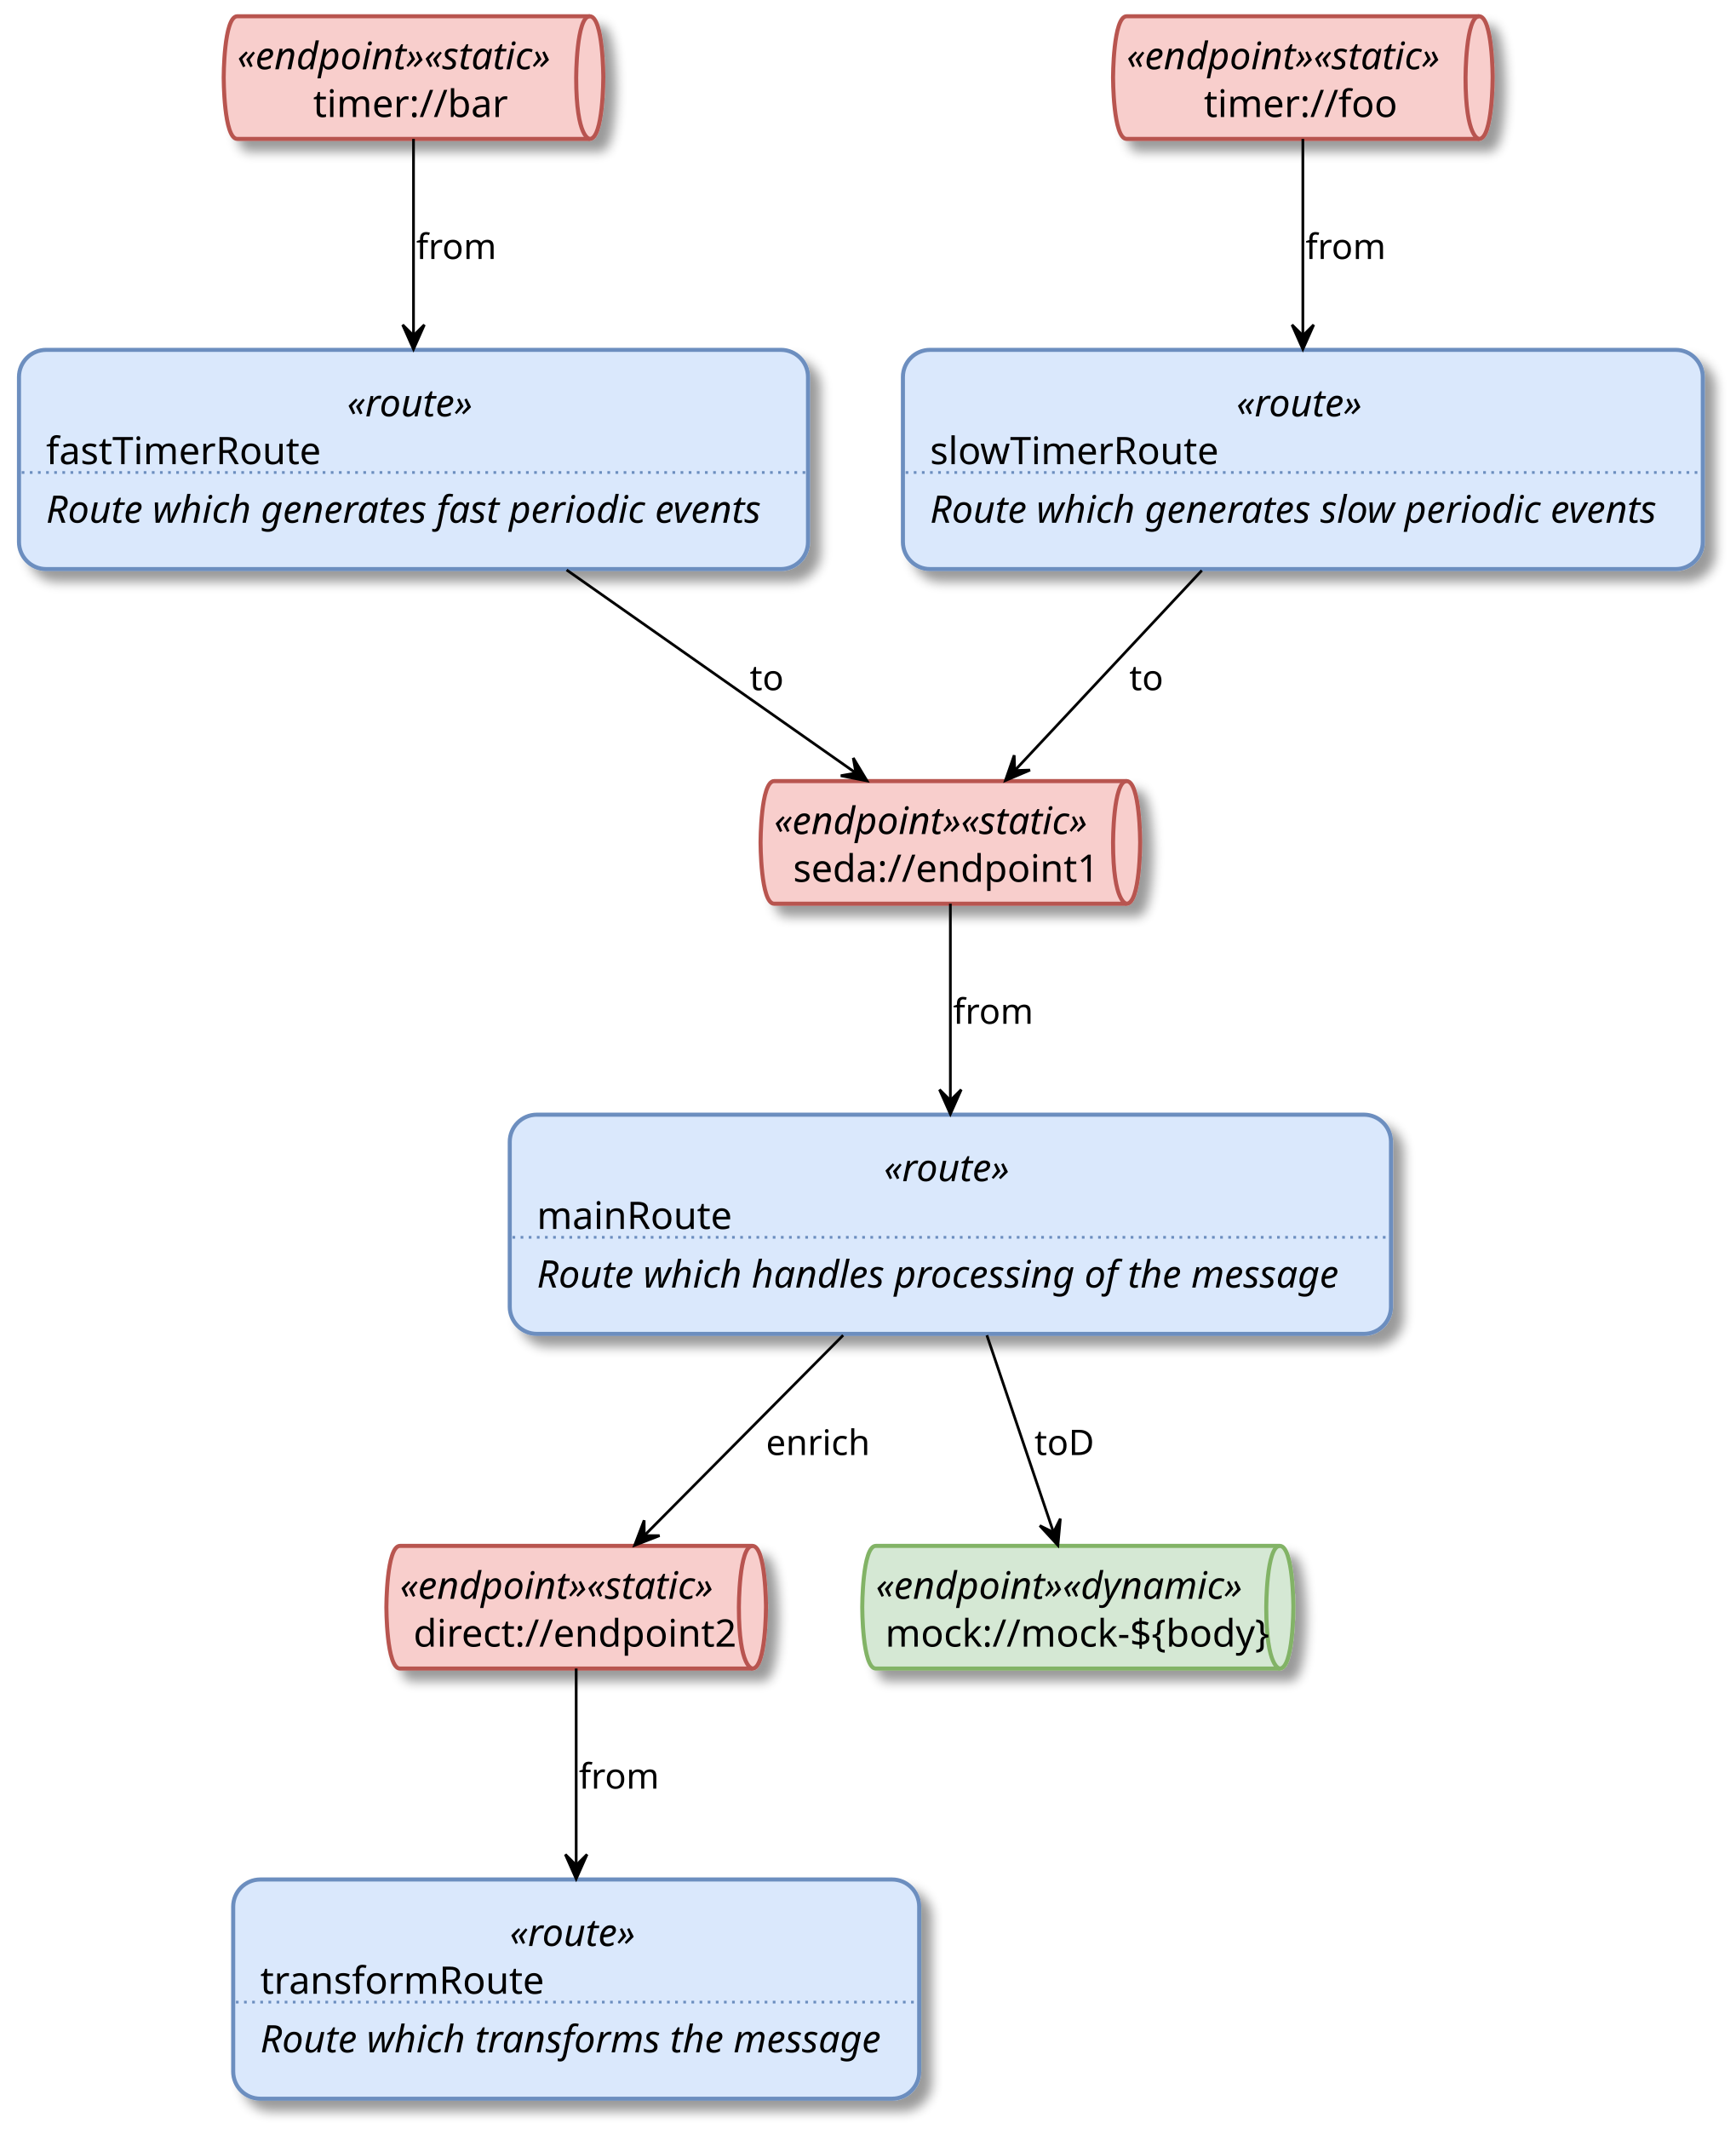
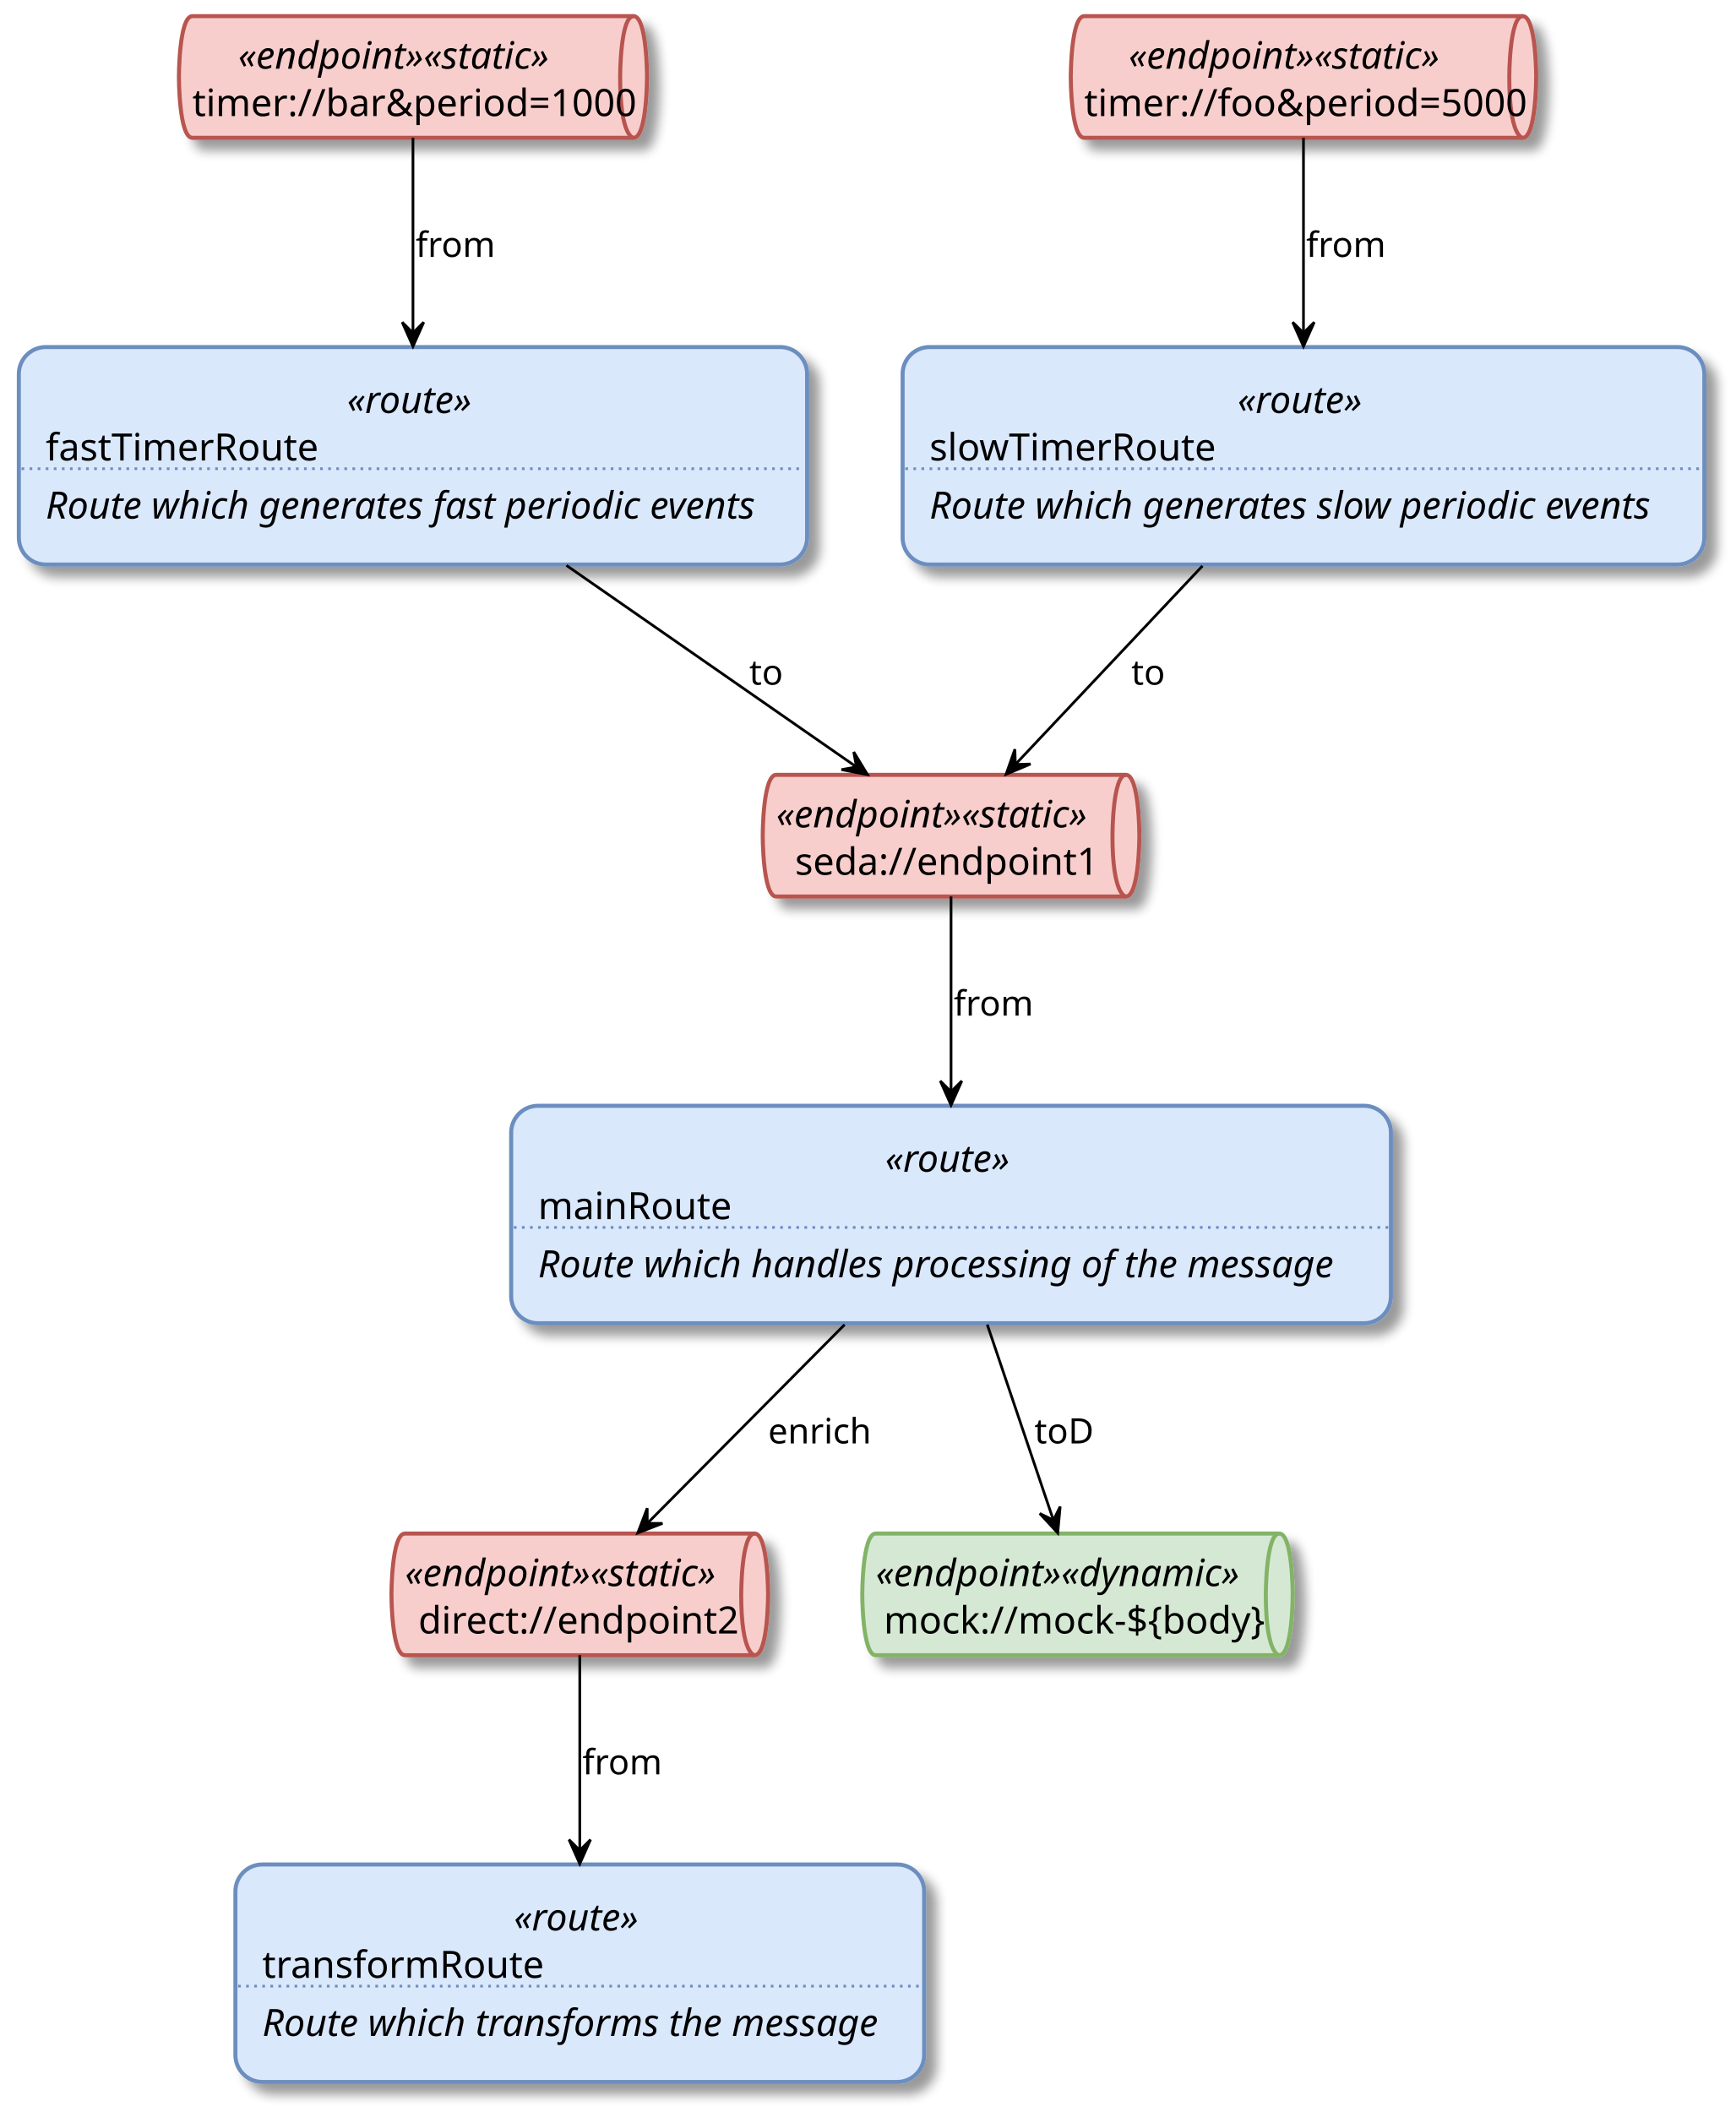
- <svg xmlns="http://www.w3.org/2000/svg" contentScriptType="application/ecmascript" contentStyleType="text/css" height="785px" preserveAspectRatio="none" style="width:640px;height:785px;" version="1.1" viewBox="0 0 640 785" width="640px" zoomAndPan="magnify">
+ <svg xmlns="http://www.w3.org/2000/svg" contentScriptType="application/ecmascript" contentStyleType="text/css" height="785px" preserveAspectRatio="none" style="width:645px;height:785px;" version="1.1" viewBox="0 0 645 785" width="645px" zoomAndPan="magnify">
  <defs>
-     <filter height="300%" id="f1bygde5cwz6ab" width="300%" x="-1" y="-1">
+     <filter height="300%" id="fzgxcra7nj8jn" width="300%" x="-1" y="-1">
      <feGaussianBlur result="blurOut" stdDeviation="2.0" />
      <feColorMatrix in="blurOut" result="blurOut2" type="matrix" values="0 0 0 0 0 0 0 0 0 0 0 0 0 0 0 0 0 0 .4 0" />
      <feOffset dx="4.0" dy="4.0" in="blurOut2" result="blurOut3" />
      <feBlend in="SourceGraphic" in2="blurOut3" mode="normal" />
    </filter>
  </defs>
  <g>
-     <rect fill="#DAE8FC" filter="url(#f1bygde5cwz6ab)" height="80.828" rx="10" ry="10" style="stroke: #6C8EBF; stroke-width: 1.5;" width="325" x="188" y="411" />
-     <text fill="#000000" font-family="sans-serif" font-size="14" font-style="italic" lengthAdjust="spacingAndGlyphs" textLength="49" x="326" y="435.533">«route»</text>
-     <text fill="#000000" font-family="sans-serif" font-size="14" lengthAdjust="spacingAndGlyphs" textLength="68" x="198" y="453.143">mainRoute</text>
-     <line style="stroke: #6C8EBF; stroke-width: 1.0; stroke-dasharray: 1.0,2.0;" x1="189" x2="512" y1="456.219" y2="456.219" />
-     <text fill="#000000" font-family="sans-serif" font-size="14" font-style="italic" lengthAdjust="spacingAndGlyphs" textLength="305" x="198" y="474.752">Route which handles processing of the message</text>
-     <rect fill="#DAE8FC" filter="url(#f1bygde5cwz6ab)" height="80.828" rx="10" ry="10" style="stroke: #6C8EBF; stroke-width: 1.5;" width="291" x="7" y="129" />
-     <text fill="#000000" font-family="sans-serif" font-size="14" font-style="italic" lengthAdjust="spacingAndGlyphs" textLength="49" x="128" y="153.533">«route»</text>
-     <text fill="#000000" font-family="sans-serif" font-size="14" lengthAdjust="spacingAndGlyphs" textLength="97" x="17" y="171.143">fastTimerRoute</text>
-     <line style="stroke: #6C8EBF; stroke-width: 1.0; stroke-dasharray: 1.0,2.0;" x1="8" x2="297" y1="174.219" y2="174.219" />
-     <text fill="#000000" font-family="sans-serif" font-size="14" font-style="italic" lengthAdjust="spacingAndGlyphs" textLength="271" x="17" y="192.752">Route which generates fast periodic events</text>
-     <rect fill="#DAE8FC" filter="url(#f1bygde5cwz6ab)" height="80.828" rx="10" ry="10" style="stroke: #6C8EBF; stroke-width: 1.5;" width="253" x="86" y="693" />
-     <text fill="#000000" font-family="sans-serif" font-size="14" font-style="italic" lengthAdjust="spacingAndGlyphs" textLength="49" x="188" y="717.533">«route»</text>
-     <text fill="#000000" font-family="sans-serif" font-size="14" lengthAdjust="spacingAndGlyphs" textLength="98" x="96" y="735.143">transformRoute</text>
-     <line style="stroke: #6C8EBF; stroke-width: 1.0; stroke-dasharray: 1.0,2.0;" x1="87" x2="338" y1="738.219" y2="738.219" />
-     <text fill="#000000" font-family="sans-serif" font-size="14" font-style="italic" lengthAdjust="spacingAndGlyphs" textLength="233" x="96" y="756.752">Route which transforms the message</text>
-     <rect fill="#DAE8FC" filter="url(#f1bygde5cwz6ab)" height="80.828" rx="10" ry="10" style="stroke: #6C8EBF; stroke-width: 1.5;" width="295" x="333" y="129" />
-     <text fill="#000000" font-family="sans-serif" font-size="14" font-style="italic" lengthAdjust="spacingAndGlyphs" textLength="49" x="456" y="153.533">«route»</text>
-     <text fill="#000000" font-family="sans-serif" font-size="14" lengthAdjust="spacingAndGlyphs" textLength="101" x="343" y="171.143">slowTimerRoute</text>
-     <line style="stroke: #6C8EBF; stroke-width: 1.0; stroke-dasharray: 1.0,2.0;" x1="334" x2="627" y1="174.219" y2="174.219" />
-     <text fill="#000000" font-family="sans-serif" font-size="14" font-style="italic" lengthAdjust="spacingAndGlyphs" textLength="275" x="343" y="192.752">Route which generates slow periodic events</text>
-     <path d="M285.5,288 L415.5,288 C420.5,288 420.5,310.609 420.5,310.609 C420.5,310.609 420.5,333.219 415.5,333.219 L285.5,333.219 C280.5,333.219 280.5,310.609 280.5,310.609 C280.5,310.609 280.5,288 285.5,288 " fill="#F8CECC" filter="url(#f1bygde5cwz6ab)" style="stroke: #B85450; stroke-width: 1.5;" />
-     <path d="M415.5,288 C410.5,288 410.5,310.609 410.5,310.609 C410.5,333.219 415.5,333.219 415.5,333.219 " fill="none" style="stroke: #B85450; stroke-width: 1.5;" />
-     <text fill="#000000" font-family="sans-serif" font-size="14" font-style="italic" lengthAdjust="spacingAndGlyphs" textLength="120" x="285.5" y="307.533">«endpoint»«static»</text>
-     <text fill="#000000" font-family="sans-serif" font-size="14" lengthAdjust="spacingAndGlyphs" textLength="106" x="292.5" y="325.143">seda://endpoint1</text>
-     <path d="M415.5,6 L545.5,6 C550.5,6 550.5,28.609 550.5,28.609 C550.5,28.609 550.5,51.219 545.5,51.219 L415.5,51.219 C410.5,51.219 410.5,28.609 410.5,28.609 C410.5,28.609 410.5,6 415.5,6 " fill="#F8CECC" filter="url(#f1bygde5cwz6ab)" style="stroke: #B85450; stroke-width: 1.5;" />
-     <path d="M545.5,6 C540.5,6 540.5,28.609 540.5,28.609 C540.5,51.219 545.5,51.219 545.5,51.219 " fill="none" style="stroke: #B85450; stroke-width: 1.5;" />
-     <text fill="#000000" font-family="sans-serif" font-size="14" font-style="italic" lengthAdjust="spacingAndGlyphs" textLength="120" x="415.5" y="25.533">«endpoint»«static»</text>
-     <text fill="#000000" font-family="sans-serif" font-size="14" lengthAdjust="spacingAndGlyphs" textLength="63" x="444" y="43.143">timer://foo</text>
-     <path d="M87.5,6 L217.5,6 C222.5,6 222.5,28.609 222.5,28.609 C222.5,28.609 222.5,51.219 217.5,51.219 L87.5,51.219 C82.5,51.219 82.5,28.609 82.5,28.609 C82.5,28.609 82.5,6 87.5,6 " fill="#F8CECC" filter="url(#f1bygde5cwz6ab)" style="stroke: #B85450; stroke-width: 1.5;" />
-     <path d="M217.5,6 C212.5,6 212.5,28.609 212.5,28.609 C212.5,51.219 217.5,51.219 217.5,51.219 " fill="none" style="stroke: #B85450; stroke-width: 1.5;" />
-     <text fill="#000000" font-family="sans-serif" font-size="14" font-style="italic" lengthAdjust="spacingAndGlyphs" textLength="120" x="87.5" y="25.533">«endpoint»«static»</text>
-     <text fill="#000000" font-family="sans-serif" font-size="14" lengthAdjust="spacingAndGlyphs" textLength="64" x="115.5" y="43.143">timer://bar</text>
-     <path d="M147.5,570 L277.5,570 C282.5,570 282.5,592.609 282.5,592.609 C282.5,592.609 282.5,615.219 277.5,615.219 L147.5,615.219 C142.5,615.219 142.5,592.609 142.5,592.609 C142.5,592.609 142.5,570 147.5,570 " fill="#F8CECC" filter="url(#f1bygde5cwz6ab)" style="stroke: #B85450; stroke-width: 1.5;" />
-     <path d="M277.5,570 C272.5,570 272.5,592.609 272.5,592.609 C272.5,615.219 277.5,615.219 277.5,615.219 " fill="none" style="stroke: #B85450; stroke-width: 1.5;" />
-     <text fill="#000000" font-family="sans-serif" font-size="14" font-style="italic" lengthAdjust="spacingAndGlyphs" textLength="120" x="147.5" y="589.533">«endpoint»«static»</text>
-     <text fill="#000000" font-family="sans-serif" font-size="14" lengthAdjust="spacingAndGlyphs" textLength="110" x="152.5" y="607.143">direct://endpoint2</text>
-     <path d="M323,570 L472,570 C477,570 477,592.609 477,592.609 C477,592.609 477,615.219 472,615.219 L323,615.219 C318,615.219 318,592.609 318,592.609 C318,592.609 318,570 323,570 " fill="#D5E8D4" filter="url(#f1bygde5cwz6ab)" style="stroke: #82B366; stroke-width: 1.5;" />
-     <path d="M472,570 C467,570 467,592.609 467,592.609 C467,615.219 472,615.219 472,615.219 " fill="none" style="stroke: #82B366; stroke-width: 1.5;" />
-     <text fill="#000000" font-family="sans-serif" font-size="14" font-style="italic" lengthAdjust="spacingAndGlyphs" textLength="139" x="323" y="589.533">«endpoint»«dynamic»</text>
-     <text fill="#000000" font-family="sans-serif" font-size="14" lengthAdjust="spacingAndGlyphs" textLength="132" x="326.5" y="607.143">mock://mock-${body}</text>
-     <path codeLine="68" d="M152.5,51.219 C152.5,70.537 152.5,99.401 152.5,123.66 " fill="none" id="endpoint_1-to-route_1" style="stroke: #000000; stroke-width: 1.0;" />
-     <polygon fill="#000000" points="152.5,128.761,156.5,119.761,152.5,123.761,148.5,119.761,152.5,128.761" style="stroke: #000000; stroke-width: 1.0;" />
-     <text fill="#000000" font-family="sans-serif" font-size="13" lengthAdjust="spacingAndGlyphs" textLength="25" x="153.5" y="95.495">from</text>
-     <path codeLine="70" d="M212.5,615.219 C212.5,634.537 212.5,663.401 212.5,687.66 " fill="none" id="endpoint_2-to-route_2" style="stroke: #000000; stroke-width: 1.0;" />
-     <polygon fill="#000000" points="212.5,692.761,216.5,683.761,212.5,687.761,208.5,683.761,212.5,692.761" style="stroke: #000000; stroke-width: 1.0;" />
-     <text fill="#000000" font-family="sans-serif" font-size="13" lengthAdjust="spacingAndGlyphs" textLength="25" x="213.5" y="659.495">from</text>
-     <path codeLine="72" d="M480.5,51.219 C480.5,70.537 480.5,99.401 480.5,123.66 " fill="none" id="endpoint_3-to-route_3" style="stroke: #000000; stroke-width: 1.0;" />
-     <polygon fill="#000000" points="480.5,128.761,484.5,119.761,480.5,123.761,476.5,119.761,480.5,128.761" style="stroke: #000000; stroke-width: 1.0;" />
-     <text fill="#000000" font-family="sans-serif" font-size="13" lengthAdjust="spacingAndGlyphs" textLength="25" x="481.5" y="95.495">from</text>
-     <path codeLine="74" d="M350.5,333.219 C350.5,352.537 350.5,381.401 350.5,405.66 " fill="none" id="endpoint_4-to-route_4" style="stroke: #000000; stroke-width: 1.0;" />
-     <polygon fill="#000000" points="350.5,410.761,354.5,401.761,350.5,405.761,346.5,401.761,350.5,410.761" style="stroke: #000000; stroke-width: 1.0;" />
-     <text fill="#000000" font-family="sans-serif" font-size="13" lengthAdjust="spacingAndGlyphs" textLength="25" x="351.5" y="377.495">from</text>
-     <path codeLine="76" d="M208.974,210.146 C243.292,234.238 286.027,264.239 315.507,284.934 " fill="none" id="route_1-to-endpoint_4" style="stroke: #000000; stroke-width: 1.0;" />
-     <polygon fill="#000000" points="319.758,287.919,314.69,279.474,315.666,285.046,310.094,286.022,319.758,287.919" style="stroke: #000000; stroke-width: 1.0;" />
-     <text fill="#000000" font-family="sans-serif" font-size="13" lengthAdjust="spacingAndGlyphs" textLength="11" x="276.5" y="254.495">to</text>
-     <path codeLine="78" d="M443.247,210.332 C421.069,234.046 393.584,263.433 374.313,284.038 " fill="none" id="route_3-to-endpoint_4" style="stroke: #000000; stroke-width: 1.0;" />
-     <polygon fill="#000000" points="370.814,287.78,379.883,283.94,374.23,284.129,374.041,278.475,370.814,287.78" style="stroke: #000000; stroke-width: 1.0;" />
-     <text fill="#000000" font-family="sans-serif" font-size="13" lengthAdjust="spacingAndGlyphs" textLength="11" x="416.5" y="254.495">to</text>
-     <path codeLine="84" d="M363.968,492.332 C371.854,515.652 381.594,544.459 388.541,565.005 " fill="none" id="route_4-to-dynamic_producer_endpoint_2" style="stroke: #000000; stroke-width: 1.0;" />
-     <polygon fill="#000000" points="390.156,569.78,391.063,559.973,388.555,565.043,383.484,562.535,390.156,569.78" style="stroke: #000000; stroke-width: 1.0;" />
-     <text fill="#000000" font-family="sans-serif" font-size="13" lengthAdjust="spacingAndGlyphs" textLength="20" x="381.5" y="536.495">toD</text>
-     <path codeLine="86" d="M310.955,492.332 C287.411,516.046 258.235,545.433 237.779,566.038 " fill="none" id="route_4-to-endpoint_2" style="stroke: #000000; stroke-width: 1.0;" />
-     <polygon fill="#000000" points="234.064,569.78,243.244,566.213,237.587,566.232,237.568,560.576,234.064,569.78" style="stroke: #000000; stroke-width: 1.0;" />
-     <text fill="#000000" font-family="sans-serif" font-size="13" lengthAdjust="spacingAndGlyphs" textLength="35" x="282.5" y="536.495">enrich</text>
+     <rect fill="#DAE8FC" filter="url(#fzgxcra7nj8jn)" height="80.828" rx="10" ry="10" style="stroke:#6C8EBF;stroke-width:1.5;" width="327" x="190" y="411" />
+     <text fill="#000000" font-family="sans-serif" font-size="14" font-style="italic" lengthAdjust="spacingAndGlyphs" textLength="49" x="329" y="435.533">«route»</text>
+     <text fill="#000000" font-family="sans-serif" font-size="14" lengthAdjust="spacingAndGlyphs" textLength="69" x="200" y="453.143">mainRoute</text>
+     <line style="stroke:#6C8EBF;stroke-width:1.0;stroke-dasharray:1.0,2.0;" x1="191" x2="516" y1="456.219" y2="456.219" />
+     <text fill="#000000" font-family="sans-serif" font-size="14" font-style="italic" lengthAdjust="spacingAndGlyphs" textLength="307" x="200" y="474.752">Route which handles processing of the message</text>
+     <rect fill="#DAE8FC" filter="url(#fzgxcra7nj8jn)" height="80.828" rx="10" ry="10" style="stroke:#6C8EBF;stroke-width:1.5;" width="293" x="7" y="129" />
+     <text fill="#000000" font-family="sans-serif" font-size="14" font-style="italic" lengthAdjust="spacingAndGlyphs" textLength="49" x="129" y="153.533">«route»</text>
+     <text fill="#000000" font-family="sans-serif" font-size="14" lengthAdjust="spacingAndGlyphs" textLength="98" x="17" y="171.143">fastTimerRoute</text>
+     <line style="stroke:#6C8EBF;stroke-width:1.0;stroke-dasharray:1.0,2.0;" x1="8" x2="299" y1="174.219" y2="174.219" />
+     <text fill="#000000" font-family="sans-serif" font-size="14" font-style="italic" lengthAdjust="spacingAndGlyphs" textLength="273" x="17" y="192.752">Route which generates fast periodic events</text>
+     <rect fill="#DAE8FC" filter="url(#fzgxcra7nj8jn)" height="80.828" rx="10" ry="10" style="stroke:#6C8EBF;stroke-width:1.5;" width="256" x="87.5" y="693" />
+     <text fill="#000000" font-family="sans-serif" font-size="14" font-style="italic" lengthAdjust="spacingAndGlyphs" textLength="49" x="191" y="717.533">«route»</text>
+     <text fill="#000000" font-family="sans-serif" font-size="14" lengthAdjust="spacingAndGlyphs" textLength="99" x="97.5" y="735.143">transformRoute</text>
+     <line style="stroke:#6C8EBF;stroke-width:1.0;stroke-dasharray:1.0,2.0;" x1="88.5" x2="342.5" y1="738.219" y2="738.219" />
+     <text fill="#000000" font-family="sans-serif" font-size="14" font-style="italic" lengthAdjust="spacingAndGlyphs" textLength="236" x="97.5" y="756.752">Route which transforms the message</text>
+     <rect fill="#DAE8FC" filter="url(#fzgxcra7nj8jn)" height="80.828" rx="10" ry="10" style="stroke:#6C8EBF;stroke-width:1.5;" width="298" x="335.5" y="129" />
+     <text fill="#000000" font-family="sans-serif" font-size="14" font-style="italic" lengthAdjust="spacingAndGlyphs" textLength="49" x="460" y="153.533">«route»</text>
+     <text fill="#000000" font-family="sans-serif" font-size="14" lengthAdjust="spacingAndGlyphs" textLength="103" x="345.5" y="171.143">slowTimerRoute</text>
+     <line style="stroke:#6C8EBF;stroke-width:1.0;stroke-dasharray:1.0,2.0;" x1="336.5" x2="632.5" y1="174.219" y2="174.219" />
+     <text fill="#000000" font-family="sans-serif" font-size="14" font-style="italic" lengthAdjust="spacingAndGlyphs" textLength="278" x="345.5" y="192.752">Route which generates slow periodic events</text>
+     <path d="M288.5,288 L418.5,288 C423.5,288 423.5,310.609 423.5,310.609 C423.5,310.609 423.5,333.219 418.5,333.219 L288.5,333.219 C283.5,333.219 283.5,310.609 283.5,310.609 C283.5,310.609 283.5,288 288.5,288 " fill="#F8CECC" filter="url(#fzgxcra7nj8jn)" style="stroke:#B85450;stroke-width:1.5;" />
+     <path d="M418.5,288 C413.5,288 413.5,310.609 413.5,310.609 C413.5,333.219 418.5,333.219 418.5,333.219 " fill="none" style="stroke:#B85450;stroke-width:1.5;" />
+     <text fill="#000000" font-family="sans-serif" font-size="14" font-style="italic" lengthAdjust="spacingAndGlyphs" textLength="120" x="288.5" y="307.533">«endpoint»«static»</text>
+     <text fill="#000000" font-family="sans-serif" font-size="14" lengthAdjust="spacingAndGlyphs" textLength="106" x="295.5" y="325.143">seda://endpoint1</text>
+     <path d="M150.5,570 L280.5,570 C285.5,570 285.5,592.609 285.5,592.609 C285.5,592.609 285.5,615.219 280.5,615.219 L150.5,615.219 C145.5,615.219 145.5,592.609 145.5,592.609 C145.5,592.609 145.5,570 150.5,570 " fill="#F8CECC" filter="url(#fzgxcra7nj8jn)" style="stroke:#B85450;stroke-width:1.5;" />
+     <path d="M280.5,570 C275.5,570 275.5,592.609 275.5,592.609 C275.5,615.219 280.5,615.219 280.5,615.219 " fill="none" style="stroke:#B85450;stroke-width:1.5;" />
+     <text fill="#000000" font-family="sans-serif" font-size="14" font-style="italic" lengthAdjust="spacingAndGlyphs" textLength="120" x="150.5" y="589.533">«endpoint»«static»</text>
+     <text fill="#000000" font-family="sans-serif" font-size="14" lengthAdjust="spacingAndGlyphs" textLength="110" x="155.5" y="607.143">direct://endpoint2</text>
+     <path d="M71.5,6 L235.5,6 C240.5,6 240.5,28.609 240.5,28.609 C240.5,28.609 240.5,51.219 235.5,51.219 L71.5,51.219 C66.5,51.219 66.5,28.609 66.5,28.609 C66.5,28.609 66.5,6 71.5,6 " fill="#F8CECC" filter="url(#fzgxcra7nj8jn)" style="stroke:#B85450;stroke-width:1.5;" />
+     <path d="M235.5,6 C230.5,6 230.5,28.609 230.5,28.609 C230.5,51.219 235.5,51.219 235.5,51.219 " fill="none" style="stroke:#B85450;stroke-width:1.5;" />
+     <text fill="#000000" font-family="sans-serif" font-size="14" font-style="italic" lengthAdjust="spacingAndGlyphs" textLength="120" x="88.5" y="25.533">«endpoint»«static»</text>
+     <text fill="#000000" font-family="sans-serif" font-size="14" lengthAdjust="spacingAndGlyphs" textLength="154" x="71.5" y="43.143">timer://bar&amp;period=1000</text>
+     <path d="M403,6 L566,6 C571,6 571,28.609 571,28.609 C571,28.609 571,51.219 566,51.219 L403,51.219 C398,51.219 398,28.609 398,28.609 C398,28.609 398,6 403,6 " fill="#F8CECC" filter="url(#fzgxcra7nj8jn)" style="stroke:#B85450;stroke-width:1.5;" />
+     <path d="M566,6 C561,6 561,28.609 561,28.609 C561,51.219 566,51.219 566,51.219 " fill="none" style="stroke:#B85450;stroke-width:1.5;" />
+     <text fill="#000000" font-family="sans-serif" font-size="14" font-style="italic" lengthAdjust="spacingAndGlyphs" textLength="120" x="419.5" y="25.533">«endpoint»«static»</text>
+     <text fill="#000000" font-family="sans-serif" font-size="14" lengthAdjust="spacingAndGlyphs" textLength="153" x="403" y="43.143">timer://foo&amp;period=5000</text>
+     <path d="M325.5,570 L475.5,570 C480.5,570 480.5,592.609 480.5,592.609 C480.5,592.609 480.5,615.219 475.5,615.219 L325.5,615.219 C320.5,615.219 320.5,592.609 320.5,592.609 C320.5,592.609 320.5,570 325.5,570 " fill="#D5E8D4" filter="url(#fzgxcra7nj8jn)" style="stroke:#82B366;stroke-width:1.5;" />
+     <path d="M475.5,570 C470.5,570 470.5,592.609 470.5,592.609 C470.5,615.219 475.5,615.219 475.5,615.219 " fill="none" style="stroke:#82B366;stroke-width:1.5;" />
+     <text fill="#000000" font-family="sans-serif" font-size="14" font-style="italic" lengthAdjust="spacingAndGlyphs" textLength="140" x="325.5" y="589.533">«endpoint»«dynamic»</text>
+     <text fill="#000000" font-family="sans-serif" font-size="14" lengthAdjust="spacingAndGlyphs" textLength="134" x="328.5" y="607.143">mock://mock-${body}</text>
+     <path codeLine="68" d="M153.5,51.219 C153.5,70.537 153.5,99.401 153.5,123.66 " fill="none" id="endpoint_0-to-route_0" style="stroke:#000000;stroke-width:1.0;" />
+     <polygon fill="#000000" points="153.5,128.761,157.5,119.761,153.5,123.761,149.5,119.761,153.5,128.761" style="stroke:#000000;stroke-width:1.0;" />
+     <text fill="#000000" font-family="sans-serif" font-size="13" lengthAdjust="spacingAndGlyphs" textLength="26" x="154.5" y="95.495">from</text>
+     <path codeLine="70" d="M215.5,615.219 C215.5,634.537 215.5,663.401 215.5,687.66 " fill="none" id="endpoint_1-to-route_1" style="stroke:#000000;stroke-width:1.0;" />
+     <polygon fill="#000000" points="215.5,692.761,219.5,683.761,215.5,687.761,211.5,683.761,215.5,692.761" style="stroke:#000000;stroke-width:1.0;" />
+     <text fill="#000000" font-family="sans-serif" font-size="13" lengthAdjust="spacingAndGlyphs" textLength="26" x="216.5" y="659.495">from</text>
+     <path codeLine="72" d="M484.5,51.219 C484.5,70.537 484.5,99.401 484.5,123.66 " fill="none" id="endpoint_3-to-route_3" style="stroke:#000000;stroke-width:1.0;" />
+     <polygon fill="#000000" points="484.5,128.761,488.5,119.761,484.5,123.761,480.5,119.761,484.5,128.761" style="stroke:#000000;stroke-width:1.0;" />
+     <text fill="#000000" font-family="sans-serif" font-size="13" lengthAdjust="spacingAndGlyphs" textLength="26" x="485.5" y="95.495">from</text>
+     <path codeLine="74" d="M353.5,333.219 C353.5,352.537 353.5,381.401 353.5,405.66 " fill="none" id="endpoint_4-to-route_4" style="stroke:#000000;stroke-width:1.0;" />
+     <polygon fill="#000000" points="353.5,410.761,357.5,401.761,353.5,405.761,349.5,401.761,353.5,410.761" style="stroke:#000000;stroke-width:1.0;" />
+     <text fill="#000000" font-family="sans-serif" font-size="13" lengthAdjust="spacingAndGlyphs" textLength="26" x="354.5" y="377.495">from</text>
+     <path codeLine="76" d="M446.961,210.332 C424.611,234.046 396.916,263.433 377.496,284.038 " fill="none" id="route_3-to-endpoint_4" style="stroke:#000000;stroke-width:1.0;" />
+     <polygon fill="#000000" points="373.97,287.78,383.054,283.975,377.4,284.142,377.233,278.487,373.97,287.78" style="stroke:#000000;stroke-width:1.0;" />
+     <text fill="#000000" font-family="sans-serif" font-size="13" lengthAdjust="spacingAndGlyphs" textLength="11" x="420.5" y="254.495">to</text>
+     <path codeLine="78" d="M210.544,210.146 C245.209,234.238 288.376,264.239 318.154,284.934 " fill="none" id="route_0-to-endpoint_4" style="stroke:#000000;stroke-width:1.0;" />
+     <polygon fill="#000000" points="322.448,287.919,317.341,279.497,318.343,285.065,312.775,286.066,322.448,287.919" style="stroke:#000000;stroke-width:1.0;" />
+     <text fill="#000000" font-family="sans-serif" font-size="13" lengthAdjust="spacingAndGlyphs" textLength="11" x="278.5" y="254.495">to</text>
+     <path codeLine="84" d="M366.968,492.332 C374.854,515.652 384.594,544.459 391.541,565.005 " fill="none" id="route_4-to-dynamic_producer_endpoint_2" style="stroke:#000000;stroke-width:1.0;" />
+     <polygon fill="#000000" points="393.156,569.78,394.063,559.973,391.555,565.043,386.484,562.535,393.156,569.78" style="stroke:#000000;stroke-width:1.0;" />
+     <text fill="#000000" font-family="sans-serif" font-size="13" lengthAdjust="spacingAndGlyphs" textLength="20" x="384.5" y="536.495">toD</text>
+     <path codeLine="86" d="M313.955,492.332 C290.411,516.046 261.235,545.433 240.779,566.038 " fill="none" id="route_4-to-endpoint_1" style="stroke:#000000;stroke-width:1.0;" />
+     <polygon fill="#000000" points="237.064,569.78,246.244,566.213,240.587,566.232,240.568,560.576,237.064,569.78" style="stroke:#000000;stroke-width:1.0;" />
+     <text fill="#000000" font-family="sans-serif" font-size="13" lengthAdjust="spacingAndGlyphs" textLength="35" x="285.5" y="536.495">enrich</text>
  </g>
</svg>
